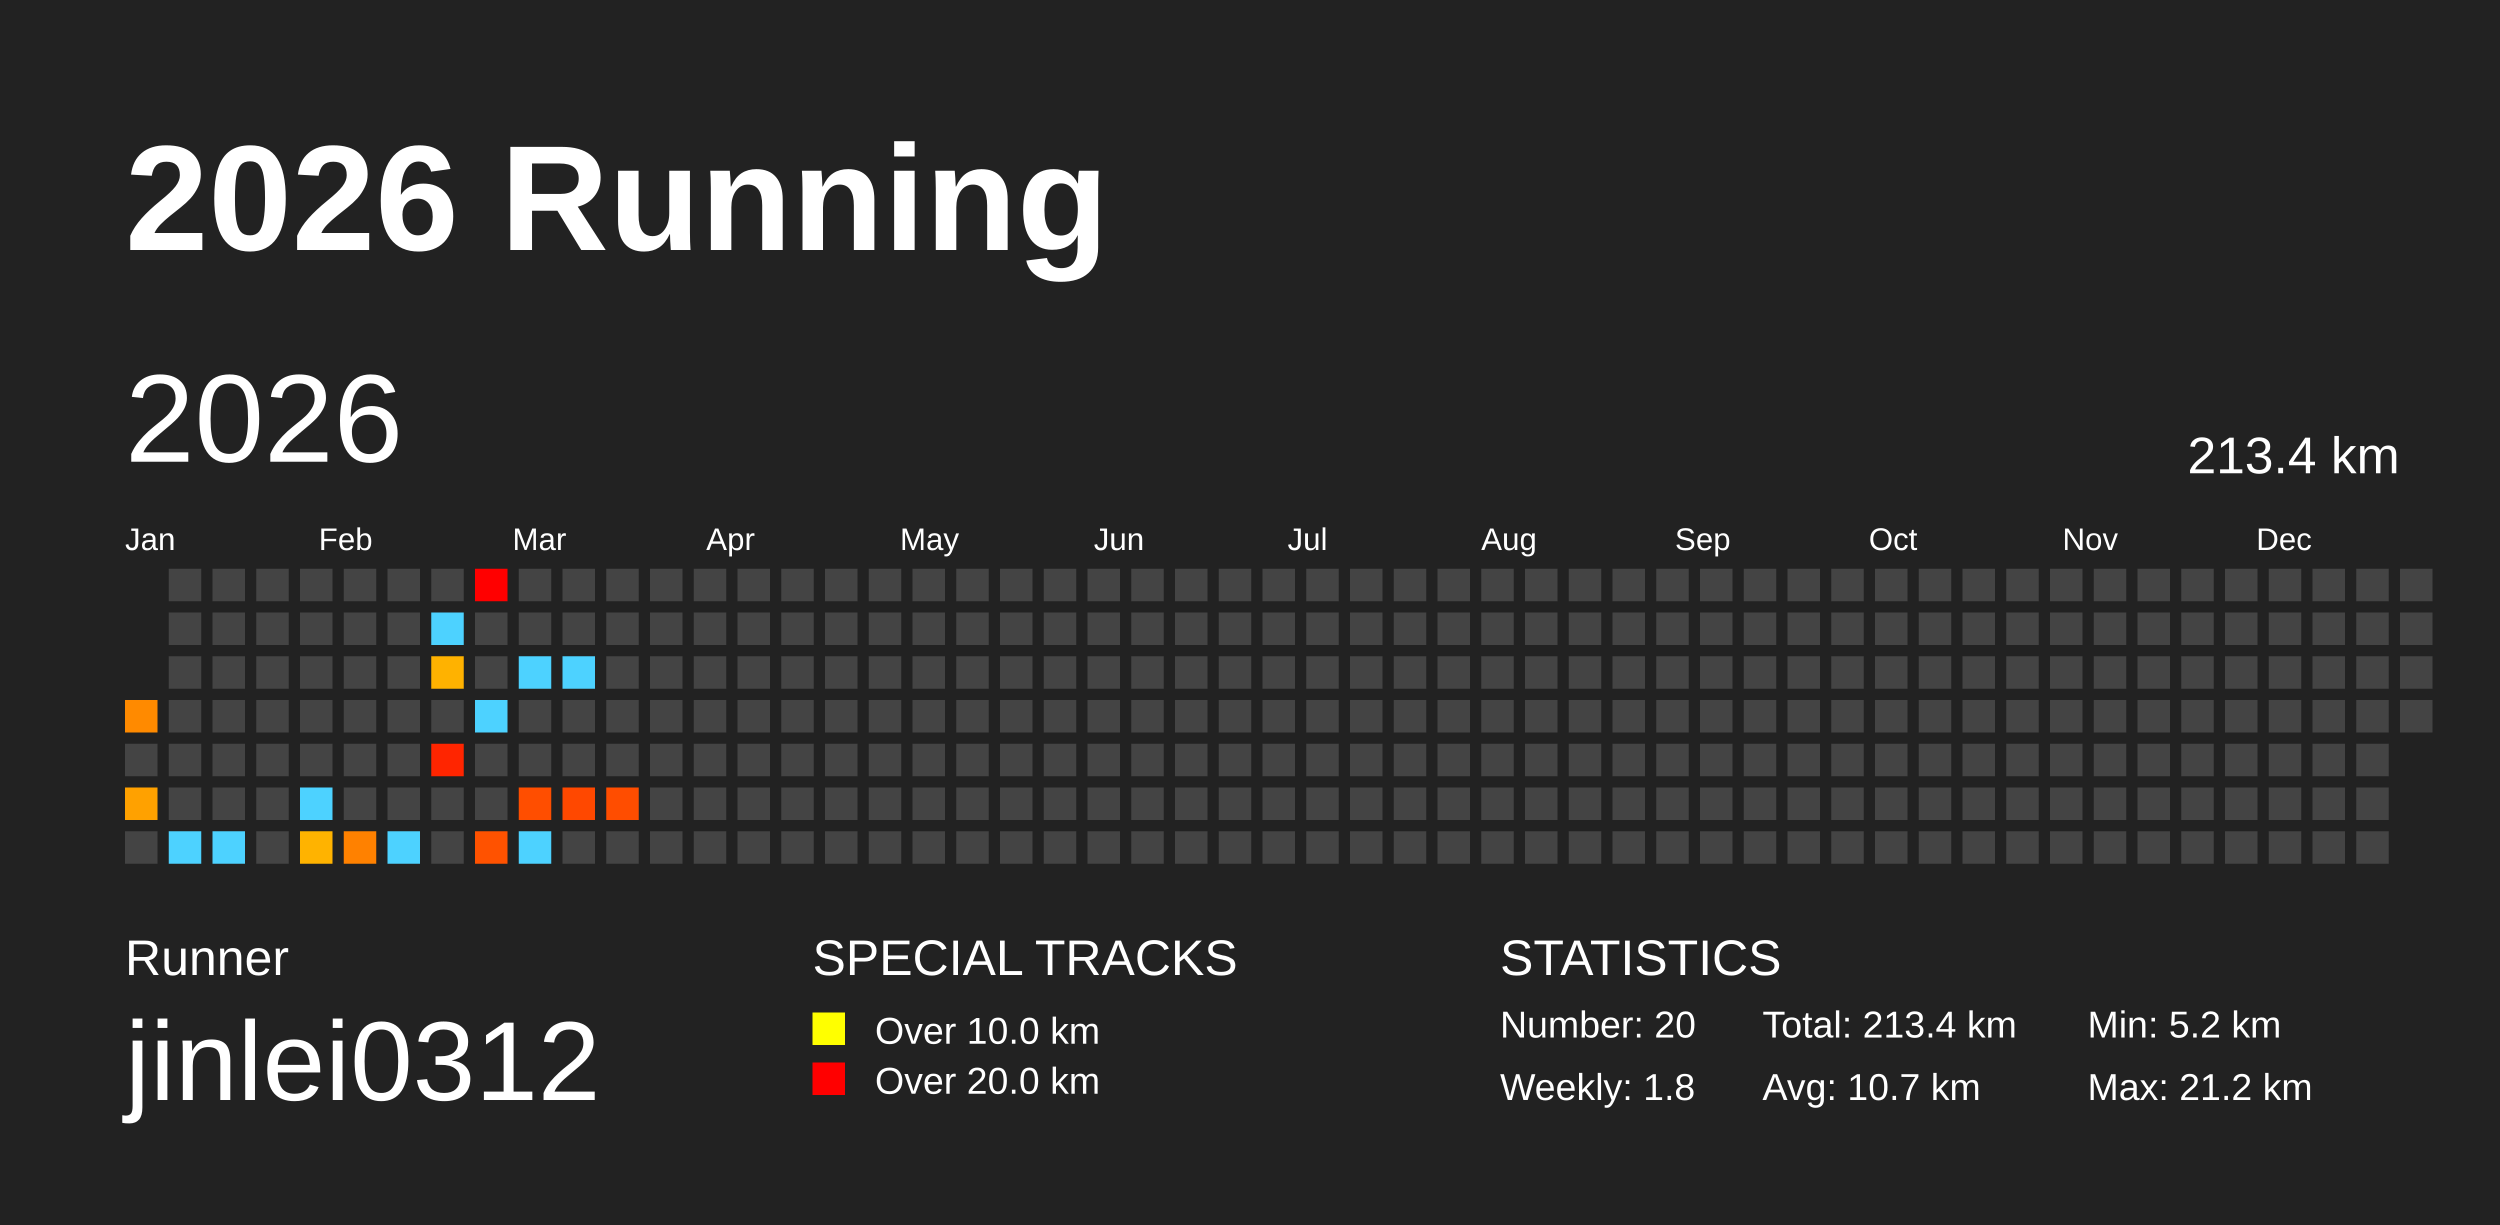
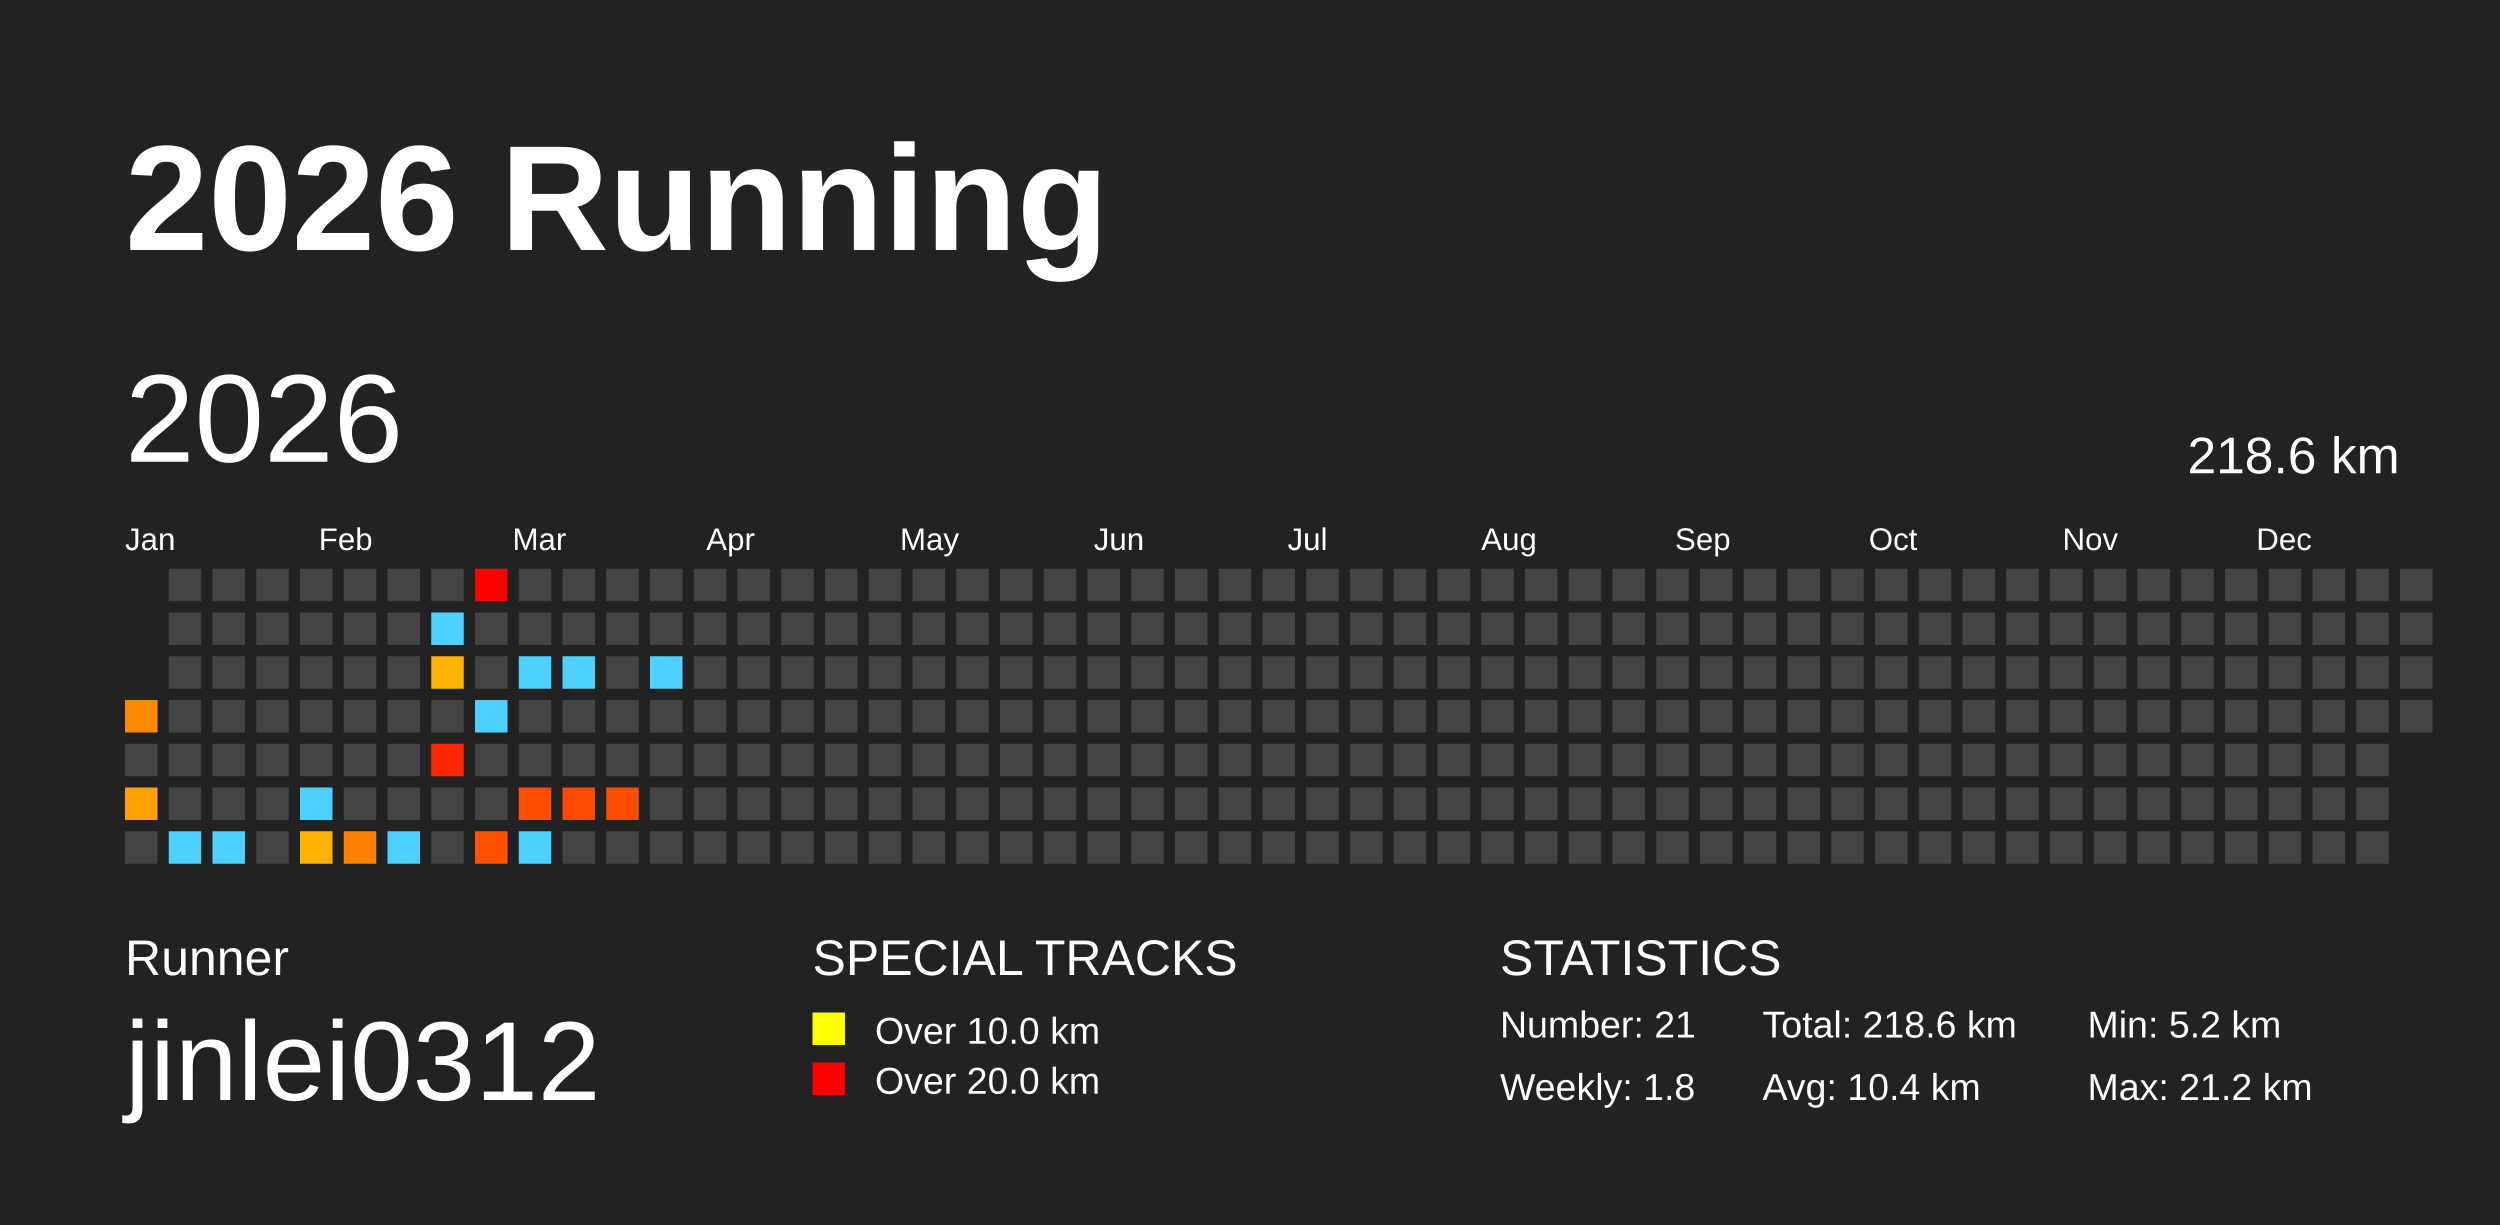
<svg xmlns="http://www.w3.org/2000/svg" baseProfile="full" height="98mm" version="1.1" viewBox="0,0,200,98" width="200mm">
  <defs />
  <rect fill="#222222" height="98" width="200" x="0" y="0" />
  <text fill="#FFFFFF" style="font-size:12px; font-family:Arial; font-weight:bold;" x="10" y="20">2026 Running</text>
  <text fill="#FFFFFF" style="font-size:4px; font-family:Arial" x="10" y="78">Runner</text>
  <text fill="#FFFFFF" style="font-size:9px; font-family:Arial" x="10" y="88">jinlei0312</text>
  <text fill="#FFFFFF" style="font-size:4px; font-family:Arial" x="65" y="78">SPECIAL TRACKS</text>
  <rect fill="yellow" height="2.6" width="2.6" x="65" y="81" />
  <text fill="#FFFFFF" style="font-size:3px; font-family:Arial" x="70" y="83.5">Over 10.0 km</text>
  <rect fill="red" height="2.6" width="2.6" x="65" y="85" />
  <text fill="#FFFFFF" style="font-size:3px; font-family:Arial" x="70" y="87.5">Over 20.0 km</text>
  <text fill="#FFFFFF" style="font-size:4px; font-family:Arial" x="120" y="78">STATISTICS</text>
-   <text fill="#FFFFFF" style="font-size:3px; font-family:Arial" x="120" y="83">Number: 20</text>
+   <text fill="#FFFFFF" style="font-size:3px; font-family:Arial" x="120" y="83">Number: 21</text>
  <text fill="#FFFFFF" style="font-size:3px; font-family:Arial" x="120" y="88">Weekly: 1.8</text>
-   <text fill="#FFFFFF" style="font-size:3px; font-family:Arial" x="141" y="83">Total: 213.4 km</text>
-   <text fill="#FFFFFF" style="font-size:3px; font-family:Arial" x="141" y="88">Avg: 10.7 km</text>
+   <text fill="#FFFFFF" style="font-size:3px; font-family:Arial" x="141" y="83">Total: 218.6 km</text>
+   <text fill="#FFFFFF" style="font-size:3px; font-family:Arial" x="141" y="88">Avg: 10.4 km</text>
  <text fill="#FFFFFF" style="font-size:3px; font-family:Arial" x="167" y="83">Min: 5.2 km</text>
  <text fill="#FFFFFF" style="font-size:3px; font-family:Arial" x="167" y="88">Max: 21.2 km</text>
  <text dominant-baseline="hanging" fill="#FFFFFF" style="font-size:10.0px; font-family:Arial;" x="10" y="30">2026</text>
-   <text dominant-baseline="hanging" fill="#FFFFFF" style="font-size:4.125px; font-family:Arial;" x="175" y="35">213.4 km</text>
+   <text dominant-baseline="hanging" fill="#FFFFFF" style="font-size:4.125px; font-family:Arial;" x="175" y="35">218.6 km</text>
  <text fill="#FFFFFF" style="font-size:2.5px; font-family:Arial" x="10.0" y="44">Jan</text>
  <text fill="#FFFFFF" style="font-size:2.5px; font-family:Arial" x="25.5" y="44">Feb</text>
  <text fill="#FFFFFF" style="font-size:2.5px; font-family:Arial" x="41.0" y="44">Mar</text>
  <text fill="#FFFFFF" style="font-size:2.5px; font-family:Arial" x="56.5" y="44">Apr</text>
  <text fill="#FFFFFF" style="font-size:2.5px; font-family:Arial" x="72.0" y="44">May</text>
  <text fill="#FFFFFF" style="font-size:2.5px; font-family:Arial" x="87.5" y="44">Jun</text>
  <text fill="#FFFFFF" style="font-size:2.5px; font-family:Arial" x="103.0" y="44">Jul</text>
  <text fill="#FFFFFF" style="font-size:2.5px; font-family:Arial" x="118.5" y="44">Aug</text>
  <text fill="#FFFFFF" style="font-size:2.5px; font-family:Arial" x="134.0" y="44">Sep</text>
  <text fill="#FFFFFF" style="font-size:2.5px; font-family:Arial" x="149.5" y="44">Oct</text>
  <text fill="#FFFFFF" style="font-size:2.5px; font-family:Arial" x="165.0" y="44">Nov</text>
  <text fill="#FFFFFF" style="font-size:2.5px; font-family:Arial" x="180.5" y="44">Dec</text>
  <rect fill="#ff8a00" height="2.6" width="2.6" x="10.0" y="56.0" />
  <rect fill="#444444" height="2.6" width="2.6" x="10.0" y="59.5" />
  <rect fill="#ffa100" height="2.6" width="2.6" x="10.0" y="63.0" />
  <rect fill="#444444" height="2.6" width="2.6" x="10.0" y="66.5" />
  <rect fill="#444444" height="2.6" width="2.6" x="13.5" y="45.5" />
  <rect fill="#444444" height="2.6" width="2.6" x="13.5" y="49.0" />
  <rect fill="#444444" height="2.6" width="2.6" x="13.5" y="52.5" />
  <rect fill="#444444" height="2.6" width="2.6" x="13.5" y="56.0" />
  <rect fill="#444444" height="2.6" width="2.6" x="13.5" y="59.5" />
  <rect fill="#444444" height="2.6" width="2.6" x="13.5" y="63.0" />
  <rect fill="#4dd2ff" height="2.6" width="2.6" x="13.5" y="66.5" />
  <rect fill="#444444" height="2.6" width="2.6" x="17.0" y="45.5" />
  <rect fill="#444444" height="2.6" width="2.6" x="17.0" y="49.0" />
  <rect fill="#444444" height="2.6" width="2.6" x="17.0" y="52.5" />
  <rect fill="#444444" height="2.6" width="2.6" x="17.0" y="56.0" />
  <rect fill="#444444" height="2.6" width="2.6" x="17.0" y="59.5" />
  <rect fill="#444444" height="2.6" width="2.6" x="17.0" y="63.0" />
  <rect fill="#4dd2ff" height="2.6" width="2.6" x="17.0" y="66.5" />
  <rect fill="#444444" height="2.6" width="2.6" x="20.5" y="45.5" />
  <rect fill="#444444" height="2.6" width="2.6" x="20.5" y="49.0" />
  <rect fill="#444444" height="2.6" width="2.6" x="20.5" y="52.5" />
  <rect fill="#444444" height="2.6" width="2.6" x="20.5" y="56.0" />
  <rect fill="#444444" height="2.6" width="2.6" x="20.5" y="59.5" />
  <rect fill="#444444" height="2.6" width="2.6" x="20.5" y="63.0" />
  <rect fill="#444444" height="2.6" width="2.6" x="20.5" y="66.5" />
  <rect fill="#444444" height="2.6" width="2.6" x="24.0" y="45.5" />
  <rect fill="#444444" height="2.6" width="2.6" x="24.0" y="49.0" />
  <rect fill="#444444" height="2.6" width="2.6" x="24.0" y="52.5" />
  <rect fill="#444444" height="2.6" width="2.6" x="24.0" y="56.0" />
  <rect fill="#444444" height="2.6" width="2.6" x="24.0" y="59.5" />
  <rect fill="#4dd2ff" height="2.6" width="2.6" x="24.0" y="63.0" />
  <rect fill="#ffb300" height="2.6" width="2.6" x="24.0" y="66.5" />
  <rect fill="#444444" height="2.6" width="2.6" x="27.5" y="45.5" />
  <rect fill="#444444" height="2.6" width="2.6" x="27.5" y="49.0" />
  <rect fill="#444444" height="2.6" width="2.6" x="27.5" y="52.5" />
  <rect fill="#444444" height="2.6" width="2.6" x="27.5" y="56.0" />
  <rect fill="#444444" height="2.6" width="2.6" x="27.5" y="59.5" />
  <rect fill="#444444" height="2.6" width="2.6" x="27.5" y="63.0" />
  <rect fill="#ff8100" height="2.6" width="2.6" x="27.5" y="66.5" />
  <rect fill="#444444" height="2.6" width="2.6" x="31.0" y="45.5" />
  <rect fill="#444444" height="2.6" width="2.6" x="31.0" y="49.0" />
  <rect fill="#444444" height="2.6" width="2.6" x="31.0" y="52.5" />
  <rect fill="#444444" height="2.6" width="2.6" x="31.0" y="56.0" />
  <rect fill="#444444" height="2.6" width="2.6" x="31.0" y="59.5" />
  <rect fill="#444444" height="2.6" width="2.6" x="31.0" y="63.0" />
  <rect fill="#4dd2ff" height="2.6" width="2.6" x="31.0" y="66.5" />
  <rect fill="#444444" height="2.6" width="2.6" x="34.5" y="45.5" />
  <rect fill="#4dd2ff" height="2.6" width="2.6" x="34.5" y="49.0" />
  <rect fill="#ffb200" height="2.6" width="2.6" x="34.5" y="52.5" />
  <rect fill="#444444" height="2.6" width="2.6" x="34.5" y="56.0" />
  <rect fill="#ff2500" height="2.6" width="2.6" x="34.5" y="59.5" />
  <rect fill="#444444" height="2.6" width="2.6" x="34.5" y="63.0" />
  <rect fill="#444444" height="2.6" width="2.6" x="34.5" y="66.5" />
  <rect fill="red" height="2.6" width="2.6" x="38.0" y="45.5" />
  <rect fill="#444444" height="2.6" width="2.6" x="38.0" y="49.0" />
  <rect fill="#444444" height="2.6" width="2.6" x="38.0" y="52.5" />
  <rect fill="#4dd2ff" height="2.6" width="2.6" x="38.0" y="56.0" />
  <rect fill="#444444" height="2.6" width="2.6" x="38.0" y="59.5" />
  <rect fill="#444444" height="2.6" width="2.6" x="38.0" y="63.0" />
  <rect fill="#ff5200" height="2.6" width="2.6" x="38.0" y="66.5" />
  <rect fill="#444444" height="2.6" width="2.6" x="41.5" y="45.5" />
  <rect fill="#444444" height="2.6" width="2.6" x="41.5" y="49.0" />
  <rect fill="#4dd2ff" height="2.6" width="2.6" x="41.5" y="52.5" />
  <rect fill="#444444" height="2.6" width="2.6" x="41.5" y="56.0" />
  <rect fill="#444444" height="2.6" width="2.6" x="41.5" y="59.5" />
  <rect fill="#ff4e00" height="2.6" width="2.6" x="41.5" y="63.0" />
  <rect fill="#4dd2ff" height="2.6" width="2.6" x="41.5" y="66.5" />
  <rect fill="#444444" height="2.6" width="2.6" x="45.0" y="45.5" />
  <rect fill="#444444" height="2.6" width="2.6" x="45.0" y="49.0" />
  <rect fill="#4dd2ff" height="2.6" width="2.6" x="45.0" y="52.5" />
  <rect fill="#444444" height="2.6" width="2.6" x="45.0" y="56.0" />
  <rect fill="#444444" height="2.6" width="2.6" x="45.0" y="59.5" />
  <rect fill="#ff4800" height="2.6" width="2.6" x="45.0" y="63.0" />
  <rect fill="#444444" height="2.6" width="2.6" x="45.0" y="66.5" />
  <rect fill="#444444" height="2.6" width="2.6" x="48.5" y="45.5" />
  <rect fill="#444444" height="2.6" width="2.6" x="48.5" y="49.0" />
  <rect fill="#444444" height="2.6" width="2.6" x="48.5" y="52.5" />
  <rect fill="#444444" height="2.6" width="2.6" x="48.5" y="56.0" />
  <rect fill="#444444" height="2.6" width="2.6" x="48.5" y="59.5" />
  <rect fill="#ff4d00" height="2.6" width="2.6" x="48.5" y="63.0" />
  <rect fill="#444444" height="2.6" width="2.6" x="48.5" y="66.5" />
  <rect fill="#444444" height="2.6" width="2.6" x="52.0" y="45.5" />
  <rect fill="#444444" height="2.6" width="2.6" x="52.0" y="49.0" />
-   <rect fill="#444444" height="2.6" width="2.6" x="52.0" y="52.5" />
+   <rect fill="#4dd2ff" height="2.6" width="2.6" x="52.0" y="52.5" />
  <rect fill="#444444" height="2.6" width="2.6" x="52.0" y="56.0" />
  <rect fill="#444444" height="2.6" width="2.6" x="52.0" y="59.5" />
  <rect fill="#444444" height="2.6" width="2.6" x="52.0" y="63.0" />
  <rect fill="#444444" height="2.6" width="2.6" x="52.0" y="66.5" />
  <rect fill="#444444" height="2.6" width="2.6" x="55.5" y="45.5" />
  <rect fill="#444444" height="2.6" width="2.6" x="55.5" y="49.0" />
  <rect fill="#444444" height="2.6" width="2.6" x="55.5" y="52.5" />
  <rect fill="#444444" height="2.6" width="2.6" x="55.5" y="56.0" />
  <rect fill="#444444" height="2.6" width="2.6" x="55.5" y="59.5" />
  <rect fill="#444444" height="2.6" width="2.6" x="55.5" y="63.0" />
  <rect fill="#444444" height="2.6" width="2.6" x="55.5" y="66.5" />
  <rect fill="#444444" height="2.6" width="2.6" x="59.0" y="45.5" />
  <rect fill="#444444" height="2.6" width="2.6" x="59.0" y="49.0" />
  <rect fill="#444444" height="2.6" width="2.6" x="59.0" y="52.5" />
  <rect fill="#444444" height="2.6" width="2.6" x="59.0" y="56.0" />
  <rect fill="#444444" height="2.6" width="2.6" x="59.0" y="59.5" />
  <rect fill="#444444" height="2.6" width="2.6" x="59.0" y="63.0" />
  <rect fill="#444444" height="2.6" width="2.6" x="59.0" y="66.5" />
  <rect fill="#444444" height="2.6" width="2.6" x="62.5" y="45.5" />
  <rect fill="#444444" height="2.6" width="2.6" x="62.5" y="49.0" />
  <rect fill="#444444" height="2.6" width="2.6" x="62.5" y="52.5" />
  <rect fill="#444444" height="2.6" width="2.6" x="62.5" y="56.0" />
  <rect fill="#444444" height="2.6" width="2.6" x="62.5" y="59.5" />
  <rect fill="#444444" height="2.6" width="2.6" x="62.5" y="63.0" />
  <rect fill="#444444" height="2.6" width="2.6" x="62.5" y="66.5" />
  <rect fill="#444444" height="2.6" width="2.6" x="66.0" y="45.5" />
  <rect fill="#444444" height="2.6" width="2.6" x="66.0" y="49.0" />
  <rect fill="#444444" height="2.6" width="2.6" x="66.0" y="52.5" />
  <rect fill="#444444" height="2.6" width="2.6" x="66.0" y="56.0" />
  <rect fill="#444444" height="2.6" width="2.6" x="66.0" y="59.5" />
  <rect fill="#444444" height="2.6" width="2.6" x="66.0" y="63.0" />
  <rect fill="#444444" height="2.6" width="2.6" x="66.0" y="66.5" />
  <rect fill="#444444" height="2.6" width="2.6" x="69.5" y="45.5" />
  <rect fill="#444444" height="2.6" width="2.6" x="69.5" y="49.0" />
  <rect fill="#444444" height="2.6" width="2.6" x="69.5" y="52.5" />
  <rect fill="#444444" height="2.6" width="2.6" x="69.5" y="56.0" />
  <rect fill="#444444" height="2.6" width="2.6" x="69.5" y="59.5" />
  <rect fill="#444444" height="2.6" width="2.6" x="69.5" y="63.0" />
  <rect fill="#444444" height="2.6" width="2.6" x="69.5" y="66.5" />
  <rect fill="#444444" height="2.6" width="2.6" x="73.0" y="45.5" />
  <rect fill="#444444" height="2.6" width="2.6" x="73.0" y="49.0" />
  <rect fill="#444444" height="2.6" width="2.6" x="73.0" y="52.5" />
  <rect fill="#444444" height="2.6" width="2.6" x="73.0" y="56.0" />
  <rect fill="#444444" height="2.6" width="2.6" x="73.0" y="59.5" />
  <rect fill="#444444" height="2.6" width="2.6" x="73.0" y="63.0" />
  <rect fill="#444444" height="2.6" width="2.6" x="73.0" y="66.5" />
  <rect fill="#444444" height="2.6" width="2.6" x="76.5" y="45.5" />
  <rect fill="#444444" height="2.6" width="2.6" x="76.5" y="49.0" />
  <rect fill="#444444" height="2.6" width="2.6" x="76.5" y="52.5" />
  <rect fill="#444444" height="2.6" width="2.6" x="76.5" y="56.0" />
  <rect fill="#444444" height="2.6" width="2.6" x="76.5" y="59.5" />
  <rect fill="#444444" height="2.6" width="2.6" x="76.5" y="63.0" />
  <rect fill="#444444" height="2.6" width="2.6" x="76.5" y="66.5" />
  <rect fill="#444444" height="2.6" width="2.6" x="80.0" y="45.5" />
  <rect fill="#444444" height="2.6" width="2.6" x="80.0" y="49.0" />
  <rect fill="#444444" height="2.6" width="2.6" x="80.0" y="52.5" />
  <rect fill="#444444" height="2.6" width="2.6" x="80.0" y="56.0" />
  <rect fill="#444444" height="2.6" width="2.6" x="80.0" y="59.5" />
  <rect fill="#444444" height="2.6" width="2.6" x="80.0" y="63.0" />
  <rect fill="#444444" height="2.6" width="2.6" x="80.0" y="66.5" />
  <rect fill="#444444" height="2.6" width="2.6" x="83.5" y="45.5" />
  <rect fill="#444444" height="2.6" width="2.6" x="83.5" y="49.0" />
  <rect fill="#444444" height="2.6" width="2.6" x="83.5" y="52.5" />
  <rect fill="#444444" height="2.6" width="2.6" x="83.5" y="56.0" />
  <rect fill="#444444" height="2.6" width="2.6" x="83.5" y="59.5" />
  <rect fill="#444444" height="2.6" width="2.6" x="83.5" y="63.0" />
  <rect fill="#444444" height="2.6" width="2.6" x="83.5" y="66.5" />
  <rect fill="#444444" height="2.6" width="2.6" x="87.0" y="45.5" />
  <rect fill="#444444" height="2.6" width="2.6" x="87.0" y="49.0" />
  <rect fill="#444444" height="2.6" width="2.6" x="87.0" y="52.5" />
  <rect fill="#444444" height="2.6" width="2.6" x="87.0" y="56.0" />
  <rect fill="#444444" height="2.6" width="2.6" x="87.0" y="59.5" />
  <rect fill="#444444" height="2.6" width="2.6" x="87.0" y="63.0" />
  <rect fill="#444444" height="2.6" width="2.6" x="87.0" y="66.5" />
  <rect fill="#444444" height="2.6" width="2.6" x="90.5" y="45.5" />
  <rect fill="#444444" height="2.6" width="2.6" x="90.5" y="49.0" />
  <rect fill="#444444" height="2.6" width="2.6" x="90.5" y="52.5" />
  <rect fill="#444444" height="2.6" width="2.6" x="90.5" y="56.0" />
  <rect fill="#444444" height="2.6" width="2.6" x="90.5" y="59.5" />
  <rect fill="#444444" height="2.6" width="2.6" x="90.5" y="63.0" />
  <rect fill="#444444" height="2.6" width="2.6" x="90.5" y="66.5" />
  <rect fill="#444444" height="2.6" width="2.6" x="94.0" y="45.5" />
  <rect fill="#444444" height="2.6" width="2.6" x="94.0" y="49.0" />
  <rect fill="#444444" height="2.6" width="2.6" x="94.0" y="52.5" />
  <rect fill="#444444" height="2.6" width="2.6" x="94.0" y="56.0" />
  <rect fill="#444444" height="2.6" width="2.6" x="94.0" y="59.5" />
  <rect fill="#444444" height="2.6" width="2.6" x="94.0" y="63.0" />
  <rect fill="#444444" height="2.6" width="2.6" x="94.0" y="66.5" />
  <rect fill="#444444" height="2.6" width="2.6" x="97.5" y="45.5" />
  <rect fill="#444444" height="2.6" width="2.6" x="97.5" y="49.0" />
  <rect fill="#444444" height="2.6" width="2.6" x="97.5" y="52.5" />
  <rect fill="#444444" height="2.6" width="2.6" x="97.5" y="56.0" />
  <rect fill="#444444" height="2.6" width="2.6" x="97.5" y="59.5" />
  <rect fill="#444444" height="2.6" width="2.6" x="97.5" y="63.0" />
  <rect fill="#444444" height="2.6" width="2.6" x="97.5" y="66.5" />
  <rect fill="#444444" height="2.6" width="2.6" x="101.0" y="45.5" />
  <rect fill="#444444" height="2.6" width="2.6" x="101.0" y="49.0" />
  <rect fill="#444444" height="2.6" width="2.6" x="101.0" y="52.5" />
  <rect fill="#444444" height="2.6" width="2.6" x="101.0" y="56.0" />
  <rect fill="#444444" height="2.6" width="2.6" x="101.0" y="59.5" />
  <rect fill="#444444" height="2.6" width="2.6" x="101.0" y="63.0" />
  <rect fill="#444444" height="2.6" width="2.6" x="101.0" y="66.5" />
  <rect fill="#444444" height="2.6" width="2.6" x="104.5" y="45.5" />
  <rect fill="#444444" height="2.6" width="2.6" x="104.5" y="49.0" />
  <rect fill="#444444" height="2.6" width="2.6" x="104.5" y="52.5" />
  <rect fill="#444444" height="2.6" width="2.6" x="104.5" y="56.0" />
  <rect fill="#444444" height="2.6" width="2.6" x="104.5" y="59.5" />
  <rect fill="#444444" height="2.6" width="2.6" x="104.5" y="63.0" />
  <rect fill="#444444" height="2.6" width="2.6" x="104.5" y="66.5" />
  <rect fill="#444444" height="2.6" width="2.6" x="108.0" y="45.5" />
  <rect fill="#444444" height="2.6" width="2.6" x="108.0" y="49.0" />
  <rect fill="#444444" height="2.6" width="2.6" x="108.0" y="52.5" />
  <rect fill="#444444" height="2.6" width="2.6" x="108.0" y="56.0" />
  <rect fill="#444444" height="2.6" width="2.6" x="108.0" y="59.5" />
  <rect fill="#444444" height="2.6" width="2.6" x="108.0" y="63.0" />
  <rect fill="#444444" height="2.6" width="2.6" x="108.0" y="66.5" />
  <rect fill="#444444" height="2.6" width="2.6" x="111.5" y="45.5" />
  <rect fill="#444444" height="2.6" width="2.6" x="111.5" y="49.0" />
  <rect fill="#444444" height="2.6" width="2.6" x="111.5" y="52.5" />
  <rect fill="#444444" height="2.6" width="2.6" x="111.5" y="56.0" />
  <rect fill="#444444" height="2.6" width="2.6" x="111.5" y="59.5" />
  <rect fill="#444444" height="2.6" width="2.6" x="111.5" y="63.0" />
  <rect fill="#444444" height="2.6" width="2.6" x="111.5" y="66.5" />
  <rect fill="#444444" height="2.6" width="2.6" x="115.0" y="45.5" />
  <rect fill="#444444" height="2.6" width="2.6" x="115.0" y="49.0" />
  <rect fill="#444444" height="2.6" width="2.6" x="115.0" y="52.5" />
  <rect fill="#444444" height="2.6" width="2.6" x="115.0" y="56.0" />
  <rect fill="#444444" height="2.6" width="2.6" x="115.0" y="59.5" />
  <rect fill="#444444" height="2.6" width="2.6" x="115.0" y="63.0" />
  <rect fill="#444444" height="2.6" width="2.6" x="115.0" y="66.5" />
  <rect fill="#444444" height="2.6" width="2.6" x="118.5" y="45.5" />
  <rect fill="#444444" height="2.6" width="2.6" x="118.5" y="49.0" />
  <rect fill="#444444" height="2.6" width="2.6" x="118.5" y="52.5" />
  <rect fill="#444444" height="2.6" width="2.6" x="118.5" y="56.0" />
  <rect fill="#444444" height="2.6" width="2.6" x="118.5" y="59.5" />
  <rect fill="#444444" height="2.6" width="2.6" x="118.5" y="63.0" />
  <rect fill="#444444" height="2.6" width="2.6" x="118.5" y="66.5" />
  <rect fill="#444444" height="2.6" width="2.6" x="122.0" y="45.5" />
  <rect fill="#444444" height="2.6" width="2.6" x="122.0" y="49.0" />
  <rect fill="#444444" height="2.6" width="2.6" x="122.0" y="52.5" />
  <rect fill="#444444" height="2.6" width="2.6" x="122.0" y="56.0" />
  <rect fill="#444444" height="2.6" width="2.6" x="122.0" y="59.5" />
  <rect fill="#444444" height="2.6" width="2.6" x="122.0" y="63.0" />
  <rect fill="#444444" height="2.6" width="2.6" x="122.0" y="66.5" />
  <rect fill="#444444" height="2.6" width="2.6" x="125.5" y="45.5" />
  <rect fill="#444444" height="2.6" width="2.6" x="125.5" y="49.0" />
  <rect fill="#444444" height="2.6" width="2.6" x="125.5" y="52.5" />
  <rect fill="#444444" height="2.6" width="2.6" x="125.5" y="56.0" />
  <rect fill="#444444" height="2.6" width="2.6" x="125.5" y="59.5" />
  <rect fill="#444444" height="2.6" width="2.6" x="125.5" y="63.0" />
  <rect fill="#444444" height="2.6" width="2.6" x="125.5" y="66.5" />
  <rect fill="#444444" height="2.6" width="2.6" x="129.0" y="45.5" />
  <rect fill="#444444" height="2.6" width="2.6" x="129.0" y="49.0" />
  <rect fill="#444444" height="2.6" width="2.6" x="129.0" y="52.5" />
  <rect fill="#444444" height="2.6" width="2.6" x="129.0" y="56.0" />
  <rect fill="#444444" height="2.6" width="2.6" x="129.0" y="59.5" />
  <rect fill="#444444" height="2.6" width="2.6" x="129.0" y="63.0" />
  <rect fill="#444444" height="2.6" width="2.6" x="129.0" y="66.5" />
  <rect fill="#444444" height="2.6" width="2.6" x="132.5" y="45.5" />
  <rect fill="#444444" height="2.6" width="2.6" x="132.5" y="49.0" />
  <rect fill="#444444" height="2.6" width="2.6" x="132.5" y="52.5" />
  <rect fill="#444444" height="2.6" width="2.6" x="132.5" y="56.0" />
  <rect fill="#444444" height="2.6" width="2.6" x="132.5" y="59.5" />
  <rect fill="#444444" height="2.6" width="2.6" x="132.5" y="63.0" />
  <rect fill="#444444" height="2.6" width="2.6" x="132.5" y="66.5" />
  <rect fill="#444444" height="2.6" width="2.6" x="136.0" y="45.5" />
  <rect fill="#444444" height="2.6" width="2.6" x="136.0" y="49.0" />
  <rect fill="#444444" height="2.6" width="2.6" x="136.0" y="52.5" />
  <rect fill="#444444" height="2.6" width="2.6" x="136.0" y="56.0" />
  <rect fill="#444444" height="2.6" width="2.6" x="136.0" y="59.5" />
  <rect fill="#444444" height="2.6" width="2.6" x="136.0" y="63.0" />
  <rect fill="#444444" height="2.6" width="2.6" x="136.0" y="66.5" />
  <rect fill="#444444" height="2.6" width="2.6" x="139.5" y="45.5" />
  <rect fill="#444444" height="2.6" width="2.6" x="139.5" y="49.0" />
  <rect fill="#444444" height="2.6" width="2.6" x="139.5" y="52.5" />
  <rect fill="#444444" height="2.6" width="2.6" x="139.5" y="56.0" />
  <rect fill="#444444" height="2.6" width="2.6" x="139.5" y="59.5" />
  <rect fill="#444444" height="2.6" width="2.6" x="139.5" y="63.0" />
  <rect fill="#444444" height="2.6" width="2.6" x="139.5" y="66.5" />
  <rect fill="#444444" height="2.6" width="2.6" x="143.0" y="45.5" />
  <rect fill="#444444" height="2.6" width="2.6" x="143.0" y="49.0" />
  <rect fill="#444444" height="2.6" width="2.6" x="143.0" y="52.5" />
  <rect fill="#444444" height="2.6" width="2.6" x="143.0" y="56.0" />
  <rect fill="#444444" height="2.6" width="2.6" x="143.0" y="59.5" />
  <rect fill="#444444" height="2.6" width="2.6" x="143.0" y="63.0" />
  <rect fill="#444444" height="2.6" width="2.6" x="143.0" y="66.5" />
  <rect fill="#444444" height="2.6" width="2.6" x="146.5" y="45.5" />
  <rect fill="#444444" height="2.6" width="2.6" x="146.5" y="49.0" />
  <rect fill="#444444" height="2.6" width="2.6" x="146.5" y="52.5" />
  <rect fill="#444444" height="2.6" width="2.6" x="146.5" y="56.0" />
  <rect fill="#444444" height="2.6" width="2.6" x="146.5" y="59.5" />
  <rect fill="#444444" height="2.6" width="2.6" x="146.5" y="63.0" />
  <rect fill="#444444" height="2.6" width="2.6" x="146.5" y="66.5" />
  <rect fill="#444444" height="2.6" width="2.6" x="150.0" y="45.5" />
  <rect fill="#444444" height="2.6" width="2.6" x="150.0" y="49.0" />
  <rect fill="#444444" height="2.6" width="2.6" x="150.0" y="52.5" />
  <rect fill="#444444" height="2.6" width="2.6" x="150.0" y="56.0" />
  <rect fill="#444444" height="2.6" width="2.6" x="150.0" y="59.5" />
  <rect fill="#444444" height="2.6" width="2.6" x="150.0" y="63.0" />
  <rect fill="#444444" height="2.6" width="2.6" x="150.0" y="66.5" />
  <rect fill="#444444" height="2.6" width="2.6" x="153.5" y="45.5" />
  <rect fill="#444444" height="2.6" width="2.6" x="153.5" y="49.0" />
  <rect fill="#444444" height="2.6" width="2.6" x="153.5" y="52.5" />
  <rect fill="#444444" height="2.6" width="2.6" x="153.5" y="56.0" />
  <rect fill="#444444" height="2.6" width="2.6" x="153.5" y="59.5" />
  <rect fill="#444444" height="2.6" width="2.6" x="153.5" y="63.0" />
  <rect fill="#444444" height="2.6" width="2.6" x="153.5" y="66.5" />
  <rect fill="#444444" height="2.6" width="2.6" x="157.0" y="45.5" />
  <rect fill="#444444" height="2.6" width="2.6" x="157.0" y="49.0" />
  <rect fill="#444444" height="2.6" width="2.6" x="157.0" y="52.5" />
  <rect fill="#444444" height="2.6" width="2.6" x="157.0" y="56.0" />
  <rect fill="#444444" height="2.6" width="2.6" x="157.0" y="59.5" />
  <rect fill="#444444" height="2.6" width="2.6" x="157.0" y="63.0" />
  <rect fill="#444444" height="2.6" width="2.6" x="157.0" y="66.5" />
  <rect fill="#444444" height="2.6" width="2.6" x="160.5" y="45.5" />
  <rect fill="#444444" height="2.6" width="2.6" x="160.5" y="49.0" />
  <rect fill="#444444" height="2.6" width="2.6" x="160.5" y="52.5" />
  <rect fill="#444444" height="2.6" width="2.6" x="160.5" y="56.0" />
  <rect fill="#444444" height="2.6" width="2.6" x="160.5" y="59.5" />
  <rect fill="#444444" height="2.6" width="2.6" x="160.5" y="63.0" />
  <rect fill="#444444" height="2.6" width="2.6" x="160.5" y="66.5" />
  <rect fill="#444444" height="2.6" width="2.6" x="164.0" y="45.5" />
  <rect fill="#444444" height="2.6" width="2.6" x="164.0" y="49.0" />
  <rect fill="#444444" height="2.6" width="2.6" x="164.0" y="52.5" />
  <rect fill="#444444" height="2.6" width="2.6" x="164.0" y="56.0" />
  <rect fill="#444444" height="2.6" width="2.6" x="164.0" y="59.5" />
  <rect fill="#444444" height="2.6" width="2.6" x="164.0" y="63.0" />
  <rect fill="#444444" height="2.6" width="2.6" x="164.0" y="66.5" />
  <rect fill="#444444" height="2.6" width="2.6" x="167.5" y="45.5" />
  <rect fill="#444444" height="2.6" width="2.6" x="167.5" y="49.0" />
  <rect fill="#444444" height="2.6" width="2.6" x="167.5" y="52.5" />
  <rect fill="#444444" height="2.6" width="2.6" x="167.5" y="56.0" />
  <rect fill="#444444" height="2.6" width="2.6" x="167.5" y="59.5" />
  <rect fill="#444444" height="2.6" width="2.6" x="167.5" y="63.0" />
  <rect fill="#444444" height="2.6" width="2.6" x="167.5" y="66.5" />
  <rect fill="#444444" height="2.6" width="2.6" x="171.0" y="45.5" />
  <rect fill="#444444" height="2.6" width="2.6" x="171.0" y="49.0" />
  <rect fill="#444444" height="2.6" width="2.6" x="171.0" y="52.5" />
  <rect fill="#444444" height="2.6" width="2.6" x="171.0" y="56.0" />
  <rect fill="#444444" height="2.6" width="2.6" x="171.0" y="59.5" />
  <rect fill="#444444" height="2.6" width="2.6" x="171.0" y="63.0" />
  <rect fill="#444444" height="2.6" width="2.6" x="171.0" y="66.5" />
  <rect fill="#444444" height="2.6" width="2.6" x="174.5" y="45.5" />
  <rect fill="#444444" height="2.6" width="2.6" x="174.5" y="49.0" />
  <rect fill="#444444" height="2.6" width="2.6" x="174.5" y="52.5" />
  <rect fill="#444444" height="2.6" width="2.6" x="174.5" y="56.0" />
  <rect fill="#444444" height="2.6" width="2.6" x="174.5" y="59.5" />
  <rect fill="#444444" height="2.6" width="2.6" x="174.5" y="63.0" />
  <rect fill="#444444" height="2.6" width="2.6" x="174.5" y="66.5" />
  <rect fill="#444444" height="2.6" width="2.6" x="178.0" y="45.5" />
  <rect fill="#444444" height="2.6" width="2.6" x="178.0" y="49.0" />
  <rect fill="#444444" height="2.6" width="2.6" x="178.0" y="52.5" />
  <rect fill="#444444" height="2.6" width="2.6" x="178.0" y="56.0" />
  <rect fill="#444444" height="2.6" width="2.6" x="178.0" y="59.5" />
  <rect fill="#444444" height="2.6" width="2.6" x="178.0" y="63.0" />
  <rect fill="#444444" height="2.6" width="2.6" x="178.0" y="66.5" />
  <rect fill="#444444" height="2.6" width="2.6" x="181.5" y="45.5" />
  <rect fill="#444444" height="2.6" width="2.6" x="181.5" y="49.0" />
  <rect fill="#444444" height="2.6" width="2.6" x="181.5" y="52.5" />
  <rect fill="#444444" height="2.6" width="2.6" x="181.5" y="56.0" />
  <rect fill="#444444" height="2.6" width="2.6" x="181.5" y="59.5" />
  <rect fill="#444444" height="2.6" width="2.6" x="181.5" y="63.0" />
  <rect fill="#444444" height="2.6" width="2.6" x="181.5" y="66.5" />
  <rect fill="#444444" height="2.6" width="2.6" x="185.0" y="45.5" />
  <rect fill="#444444" height="2.6" width="2.6" x="185.0" y="49.0" />
  <rect fill="#444444" height="2.6" width="2.6" x="185.0" y="52.5" />
  <rect fill="#444444" height="2.6" width="2.6" x="185.0" y="56.0" />
  <rect fill="#444444" height="2.6" width="2.6" x="185.0" y="59.5" />
  <rect fill="#444444" height="2.6" width="2.6" x="185.0" y="63.0" />
  <rect fill="#444444" height="2.6" width="2.6" x="185.0" y="66.5" />
  <rect fill="#444444" height="2.6" width="2.6" x="188.5" y="45.5" />
  <rect fill="#444444" height="2.6" width="2.6" x="188.5" y="49.0" />
  <rect fill="#444444" height="2.6" width="2.6" x="188.5" y="52.5" />
  <rect fill="#444444" height="2.6" width="2.6" x="188.5" y="56.0" />
  <rect fill="#444444" height="2.6" width="2.6" x="188.5" y="59.5" />
  <rect fill="#444444" height="2.6" width="2.6" x="188.5" y="63.0" />
  <rect fill="#444444" height="2.6" width="2.6" x="188.5" y="66.5" />
  <rect fill="#444444" height="2.6" width="2.6" x="192.0" y="45.5" />
  <rect fill="#444444" height="2.6" width="2.6" x="192.0" y="49.0" />
  <rect fill="#444444" height="2.6" width="2.6" x="192.0" y="52.5" />
  <rect fill="#444444" height="2.6" width="2.6" x="192.0" y="56.0" />
</svg>
